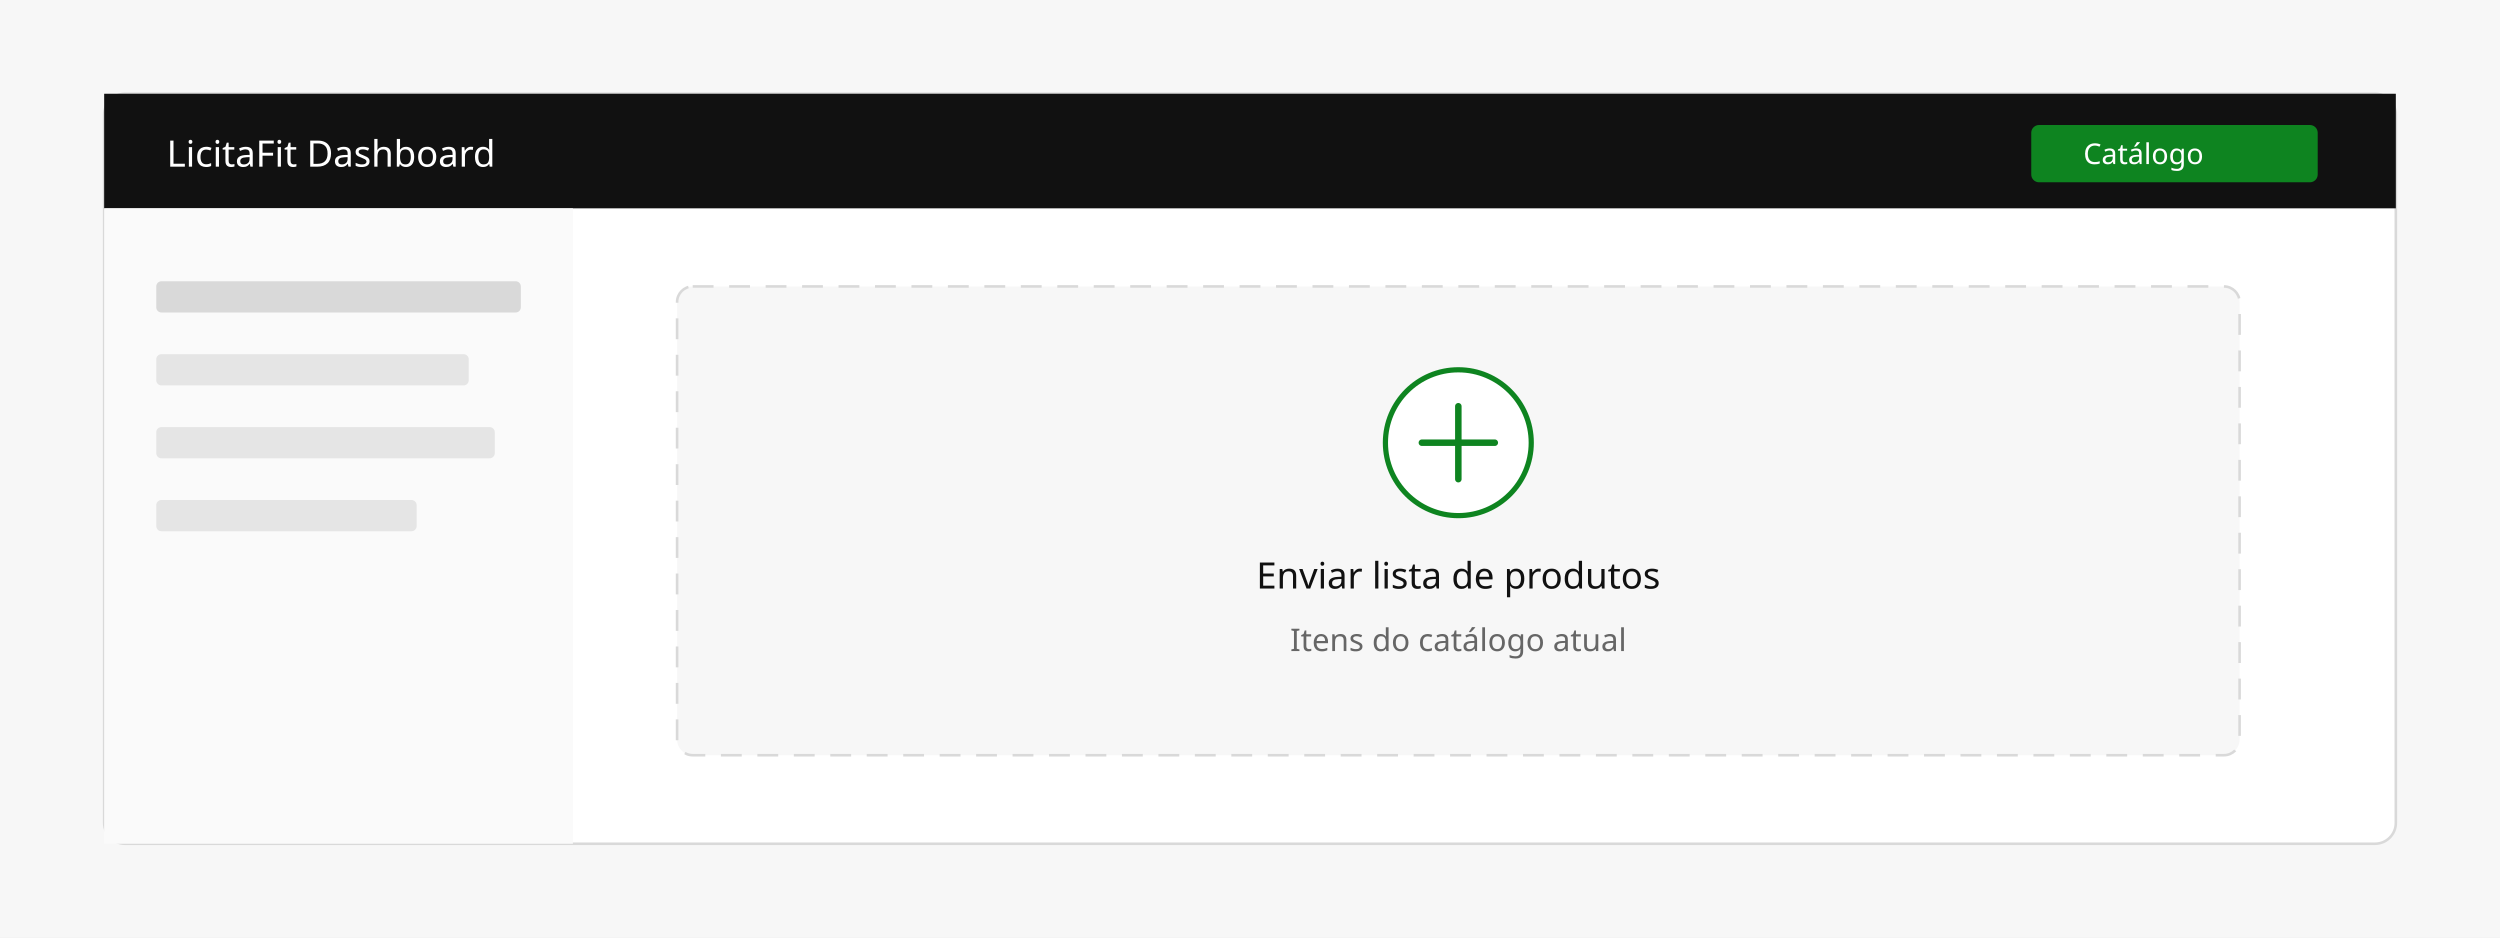
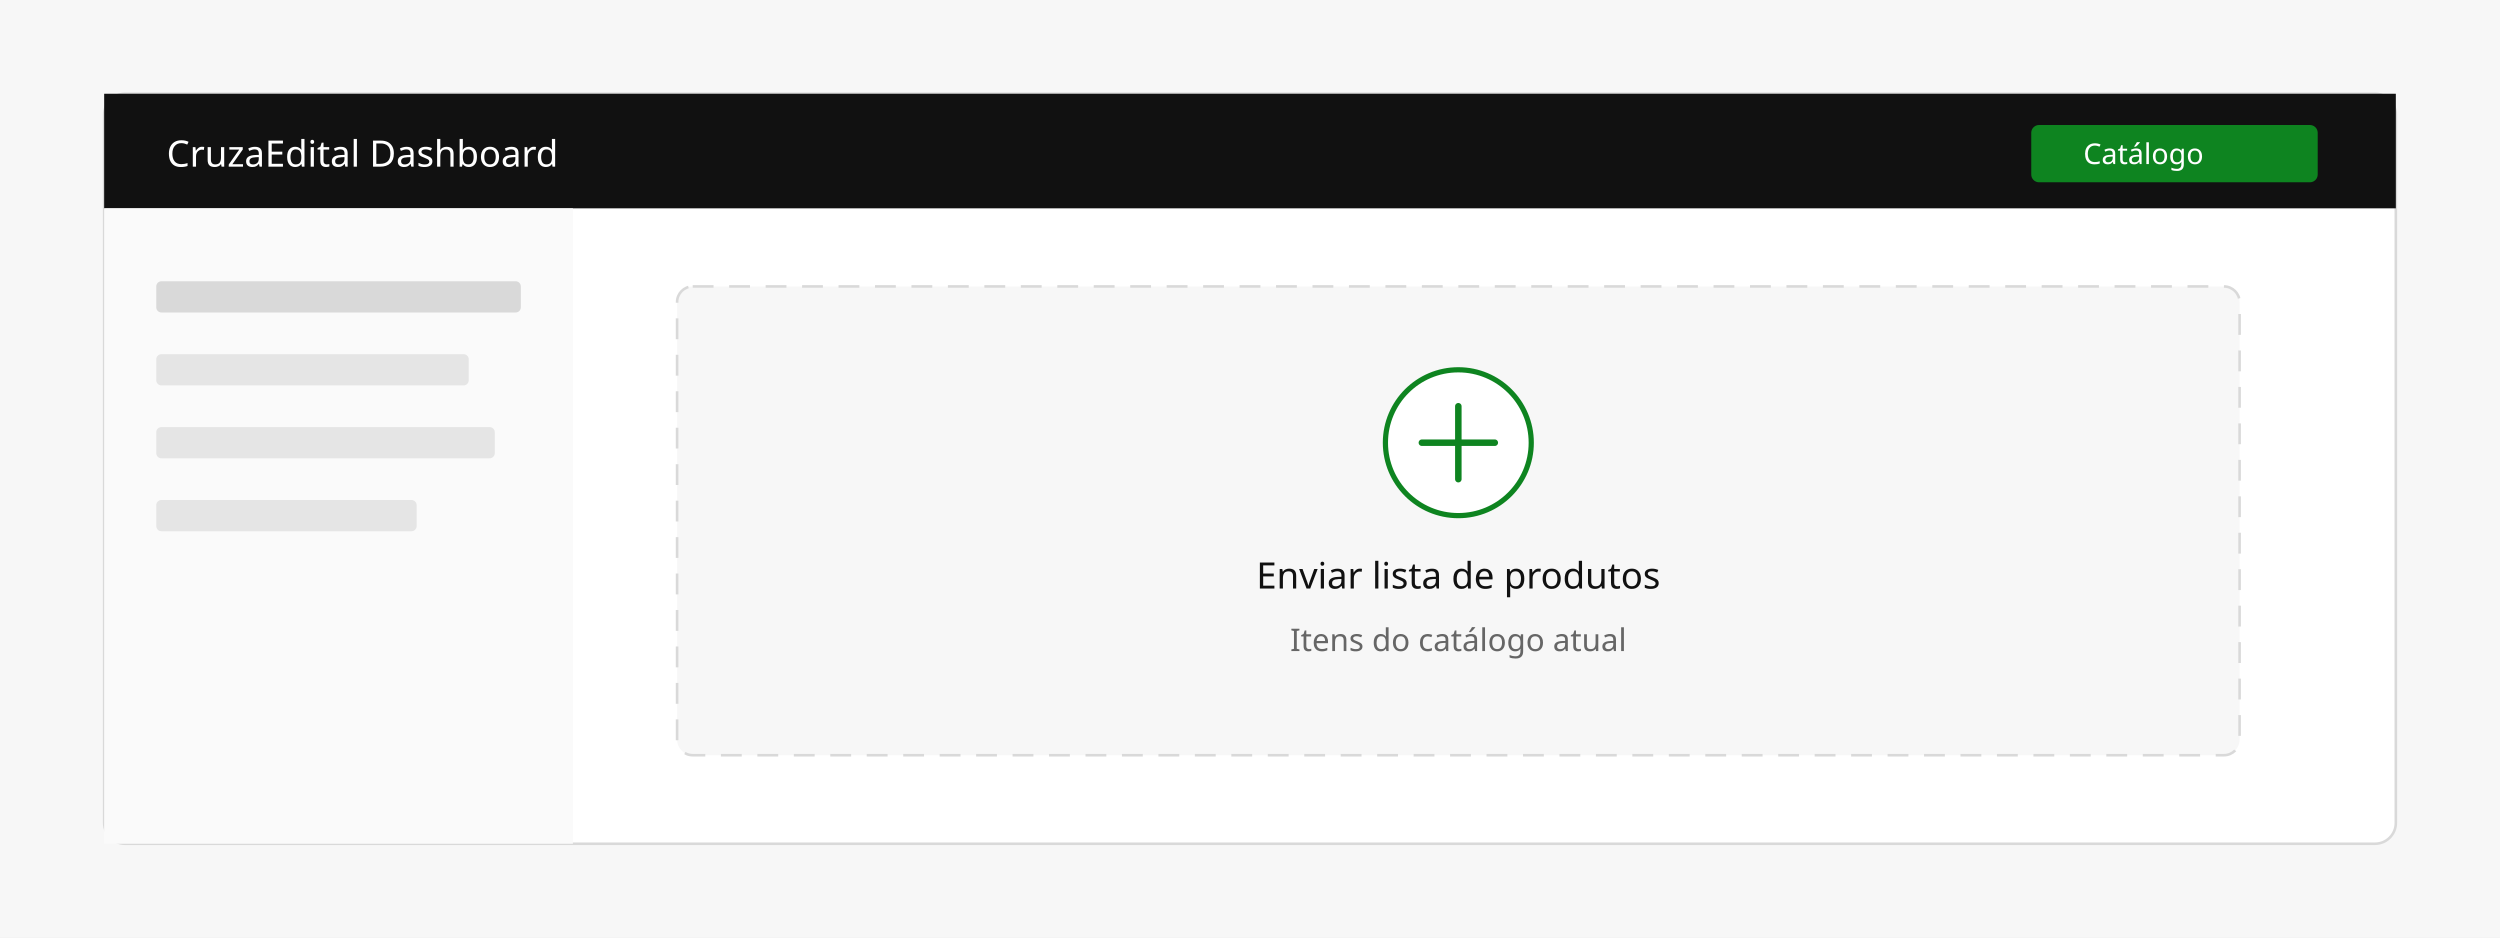
<svg xmlns="http://www.w3.org/2000/svg" viewBox="0 0 960 360" role="img" aria-labelledby="title desc">
  <rect width="960" height="360" fill="#f7f7f7" />
  <rect x="40" y="36" width="880" height="288" rx="8" fill="#fff" stroke="#d9d9d9" />
  <rect x="40" y="36" width="880" height="44" fill="#111" />
-   <text x="64" y="64" font-family="Ubuntu, Segoe UI, sans-serif" font-size="14" fill="#fff">LicitaFit Dashboard</text>
+   <text x="64" y="64" font-family="Ubuntu, Segoe UI, sans-serif" font-size="14" fill="#fff">CruzaEdital Dashboard</text>
  <rect x="780" y="48" width="110" height="22" rx="3" fill="#0e8420" />
  <text x="800" y="63" font-family="Ubuntu, Segoe UI, sans-serif" font-size="11" fill="#fff">Catálogo</text>
  <rect x="40" y="80" width="180" height="244" fill="#fafafa" />
  <rect x="60" y="108" width="140" height="12" rx="2" fill="#d9d9d9" />
  <rect x="60" y="136" width="120" height="12" rx="2" fill="#e5e5e5" />
  <rect x="60" y="164" width="130" height="12" rx="2" fill="#e5e5e5" />
  <rect x="60" y="192" width="100" height="12" rx="2" fill="#e5e5e5" />
  <rect x="260" y="110" width="600" height="180" rx="6" fill="#f7f7f7" stroke="#d9d9d9" stroke-dasharray="8 6" />
  <circle cx="560" cy="170" r="28" fill="#fff" stroke="#0e8420" stroke-width="2" />
  <path d="M560 156 v28 M546 170 h28" stroke="#0e8420" stroke-width="2.5" stroke-linecap="round" />
  <text x="560" y="226" text-anchor="middle" font-family="Ubuntu, Segoe UI, sans-serif" font-size="14" fill="#111">Enviar lista de produtos</text>
  <text x="560" y="250" text-anchor="middle" font-family="Ubuntu, Segoe UI, sans-serif" font-size="12" fill="#666">Itens do catálogo atual</text>
</svg>
